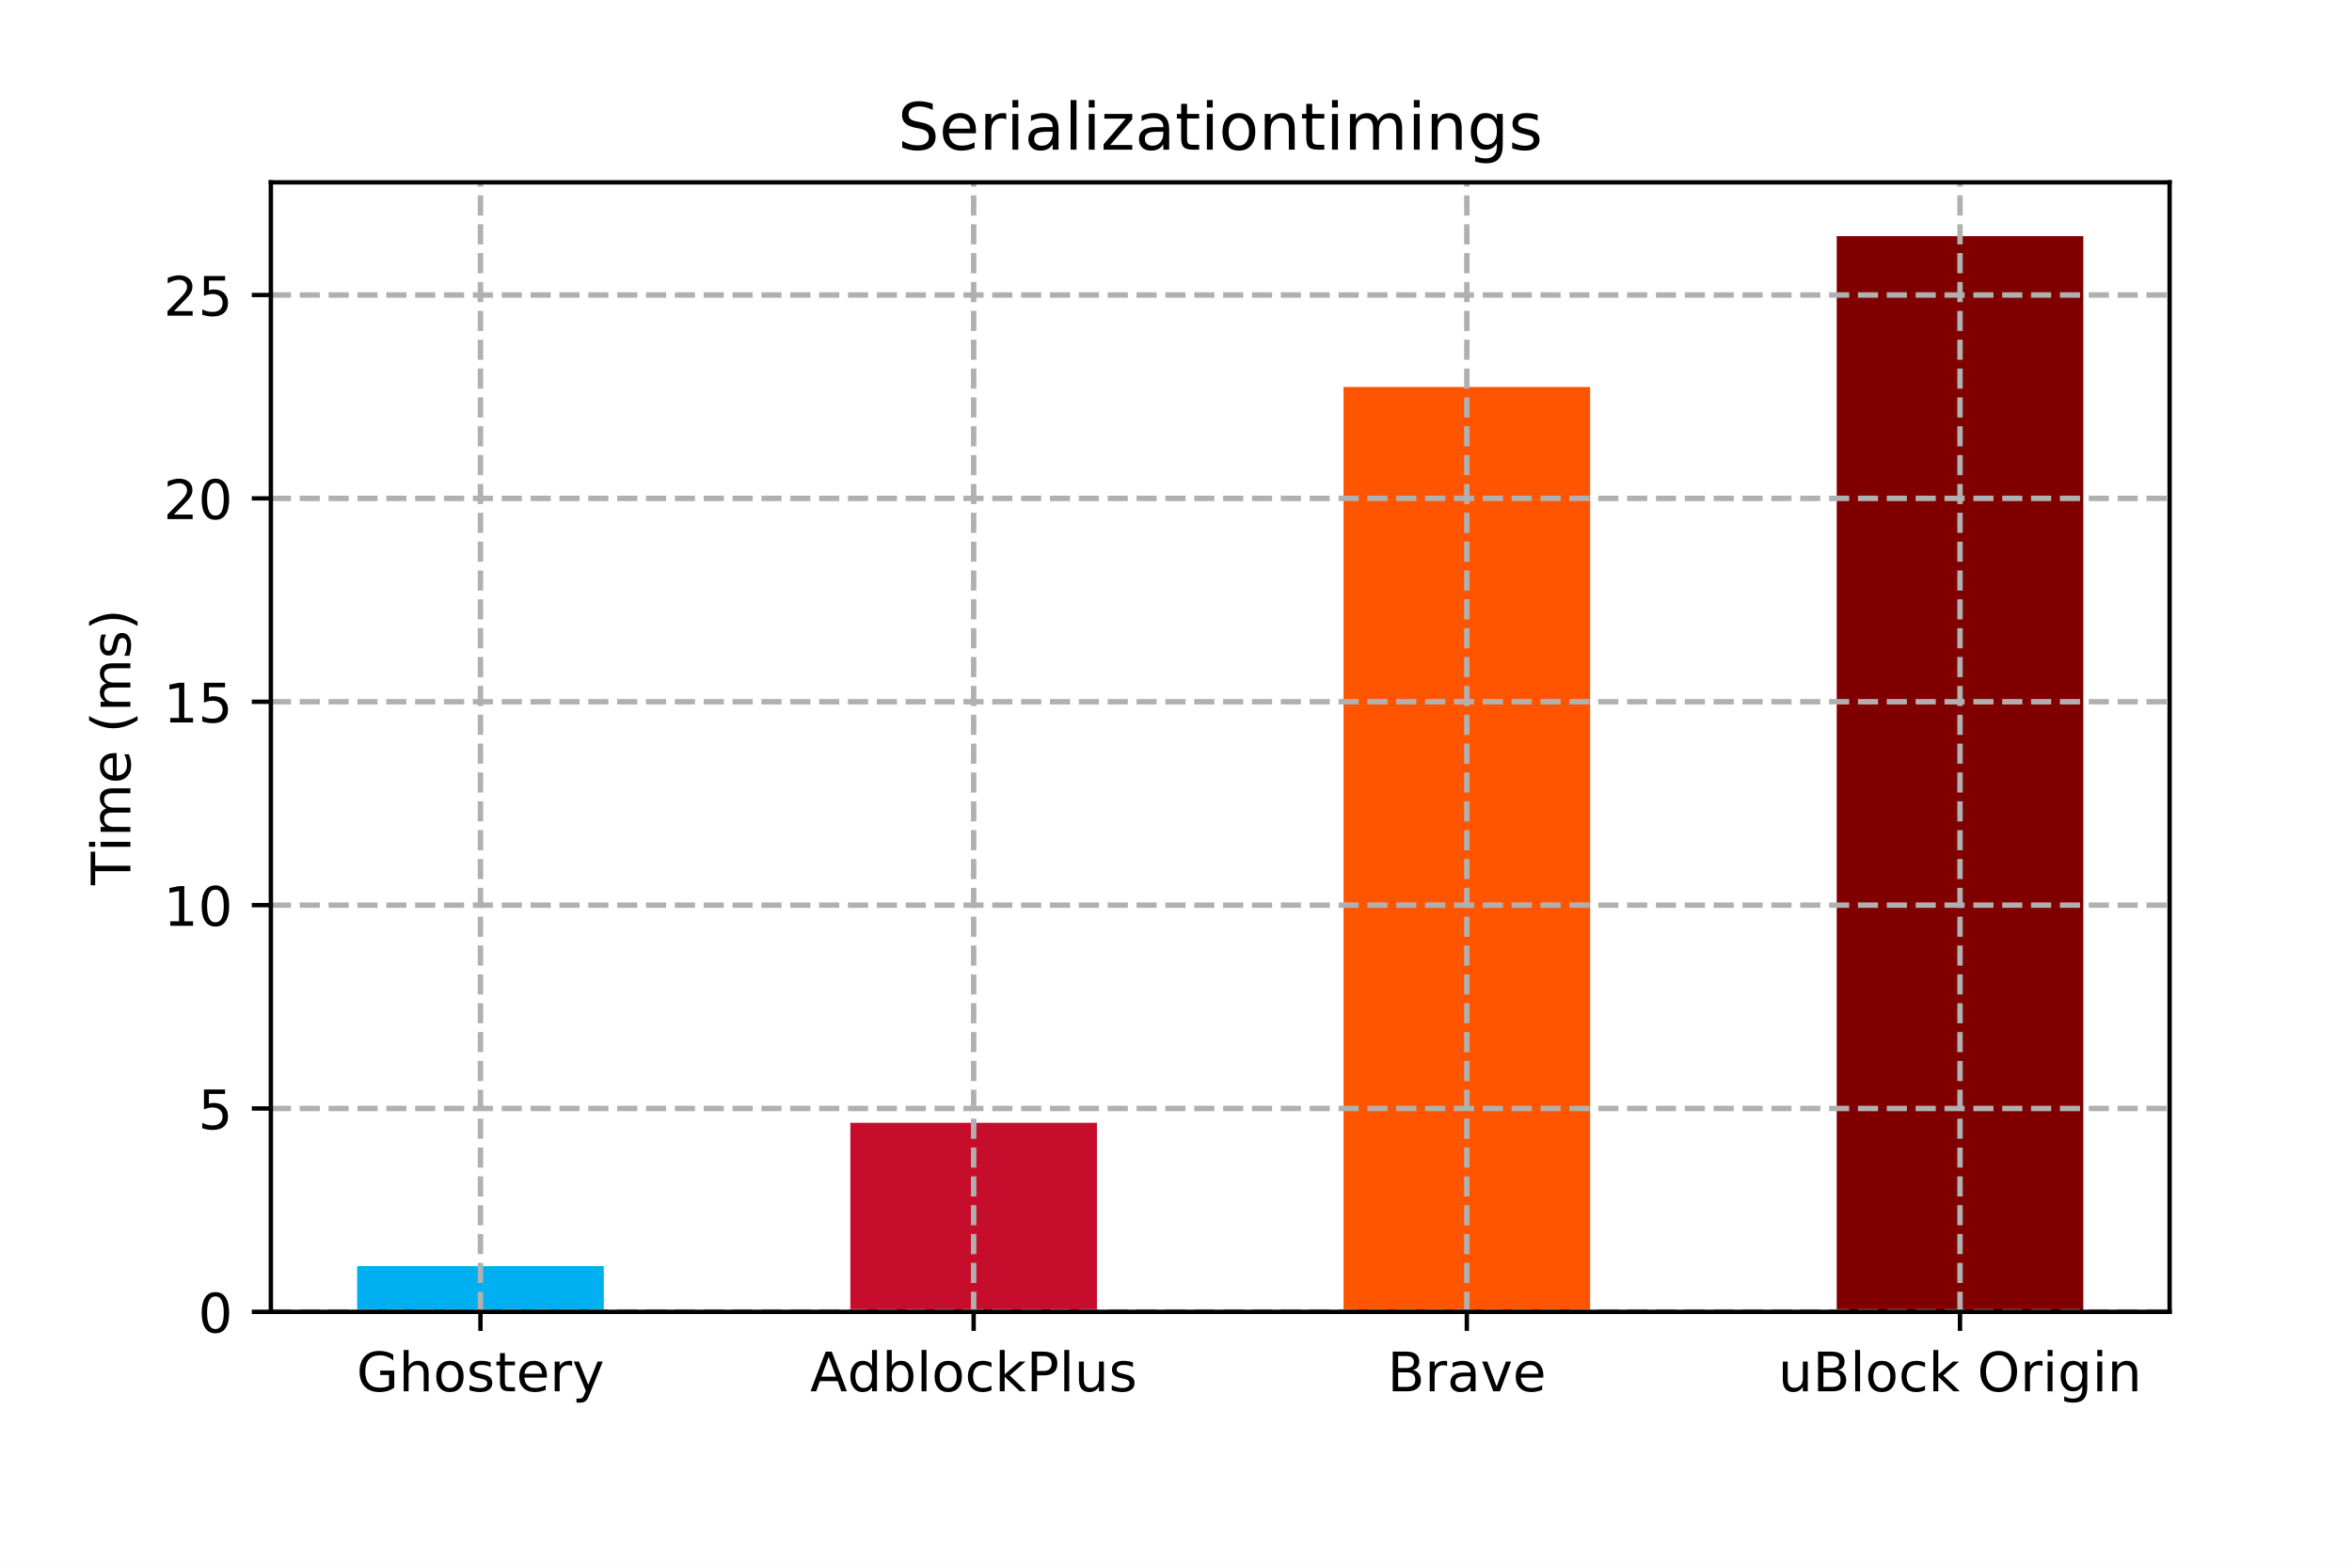
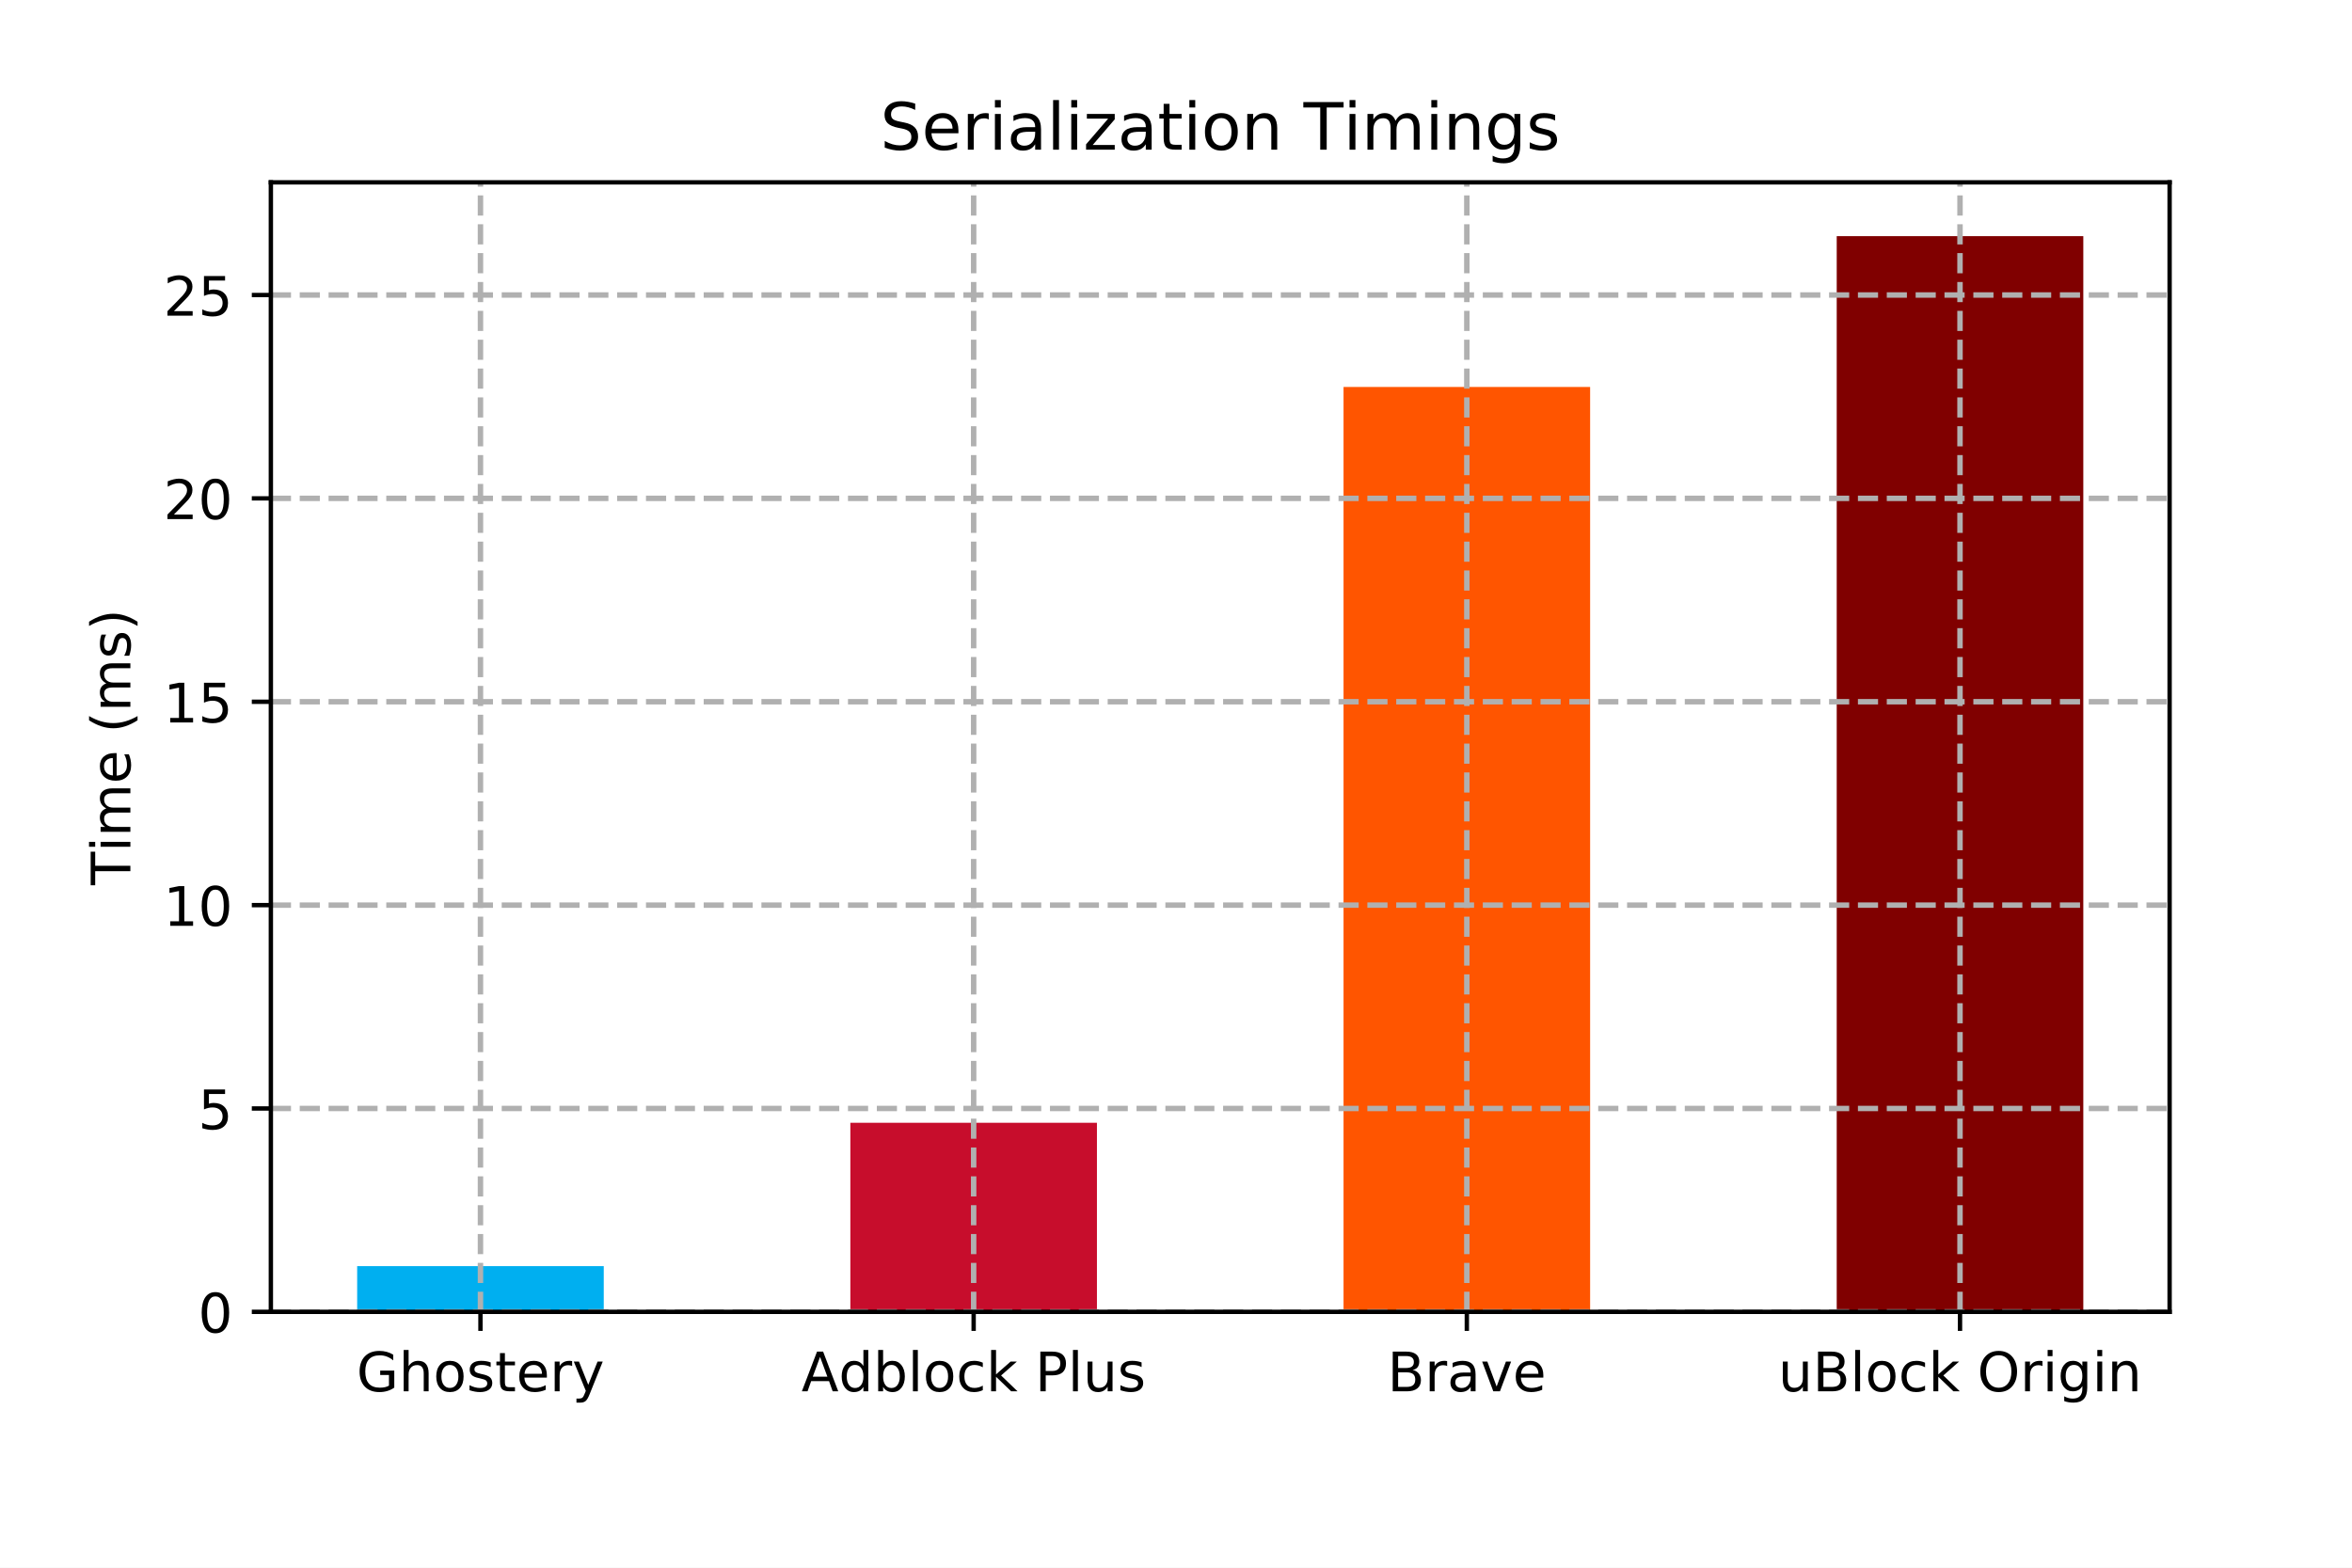
<svg xmlns="http://www.w3.org/2000/svg" xmlns:xlink="http://www.w3.org/1999/xlink" height="288pt" version="1.1" viewBox="0 0 432 288" width="432pt">
  <defs>
    <style type="text/css">
*{stroke-linecap:butt;stroke-linejoin:round;}
  </style>
  </defs>
  <g id="figure_1">
    <g id="patch_1">
      <path d="M 0 288  L 432 288  L 432 0  L 0 0  z " style="fill:#ffffff;" />
    </g>
    <g id="axes_1">
      <g id="patch_2">
        <path d="M 49.75 241  L 398.5 241  L 398.5 33.5  L 49.75 33.5  z " style="fill:#ffffff;" />
      </g>
      <g id="patch_3">
-         <path clip-path="url(#p65780dc16f)" d="M 65.602 241  L 110.894 241  L 110.894 232.597  L 65.602 232.597  z " style="fill:#00aff0;" />
+         <path clip-path="url(#p25b57509da)" d="M 65.602 241  L 110.894 241  L 110.894 232.597  L 65.602 232.597  z " style="fill:#00aff0;" />
      </g>
      <g id="patch_4">
-         <path clip-path="url(#p65780dc16f)" d="M 156.187 241  L 201.479 241  L 201.479 206.265  L 156.187 206.265  z " style="fill:#c70d2c;" />
+         <path clip-path="url(#p25b57509da)" d="M 156.187 241  L 201.479 241  L 201.479 206.265  L 156.187 206.265  z " style="fill:#c70d2c;" />
      </g>
      <g id="patch_5">
-         <path clip-path="url(#p65780dc16f)" d="M 246.771 241  L 292.063 241  L 292.063 71.087  L 246.771 71.087  z " style="fill:#ff5500;" />
+         <path clip-path="url(#p25b57509da)" d="M 246.771 241  L 292.063 241  L 292.063 71.087  L 246.771 71.087  z " style="fill:#ff5500;" />
      </g>
      <g id="patch_6">
-         <path clip-path="url(#p65780dc16f)" d="M 337.356 241  L 382.648 241  L 382.648 43.381  L 337.356 43.381  z " style="fill:#800000;" />
+         <path clip-path="url(#p25b57509da)" d="M 337.356 241  L 382.648 241  L 382.648 43.381  L 337.356 43.381  z " style="fill:#800000;" />
      </g>
      <g id="matplotlib.axis_1">
        <g id="xtick_1">
          <g id="line2d_1">
-             <path clip-path="url(#p65780dc16f)" d="M 88.248 241  L 88.248 33.5  " style="fill:none;stroke:#b0b0b0;stroke-dasharray:3.7,1.6;stroke-dashoffset:0;" />
+             <path clip-path="url(#p25b57509da)" d="M 88.248 241  L 88.248 33.5  " style="fill:none;stroke:#b0b0b0;stroke-dasharray:3.7,1.6;stroke-dashoffset:0;" />
          </g>
          <g id="line2d_2">
            <defs>
-               <path d="M 0 0  L 0 3.5  " id="m079c05d42f" style="stroke:#000000;stroke-width:0.8;" />
-             </defs>
-             <g>
-               <use style="stroke:#000000;stroke-width:0.8;" x="88.248" xlink:href="#m079c05d42f" y="241" />
+               <path d="M 0 0  L 0 3.5  " id="m87b16449c4" style="stroke:#000000;stroke-width:0.8;" />
+             </defs>
+             <g>
+               <use style="stroke:#000000;stroke-width:0.8;" x="88.248" xlink:href="#m87b16449c4" y="241" />
            </g>
          </g>
          <g id="text_1">
            <defs>
              <path d="M 59.516 10.406  L 59.516 29.984  L 43.406 29.984  L 43.406 38.094  L 69.281 38.094  L 69.281 6.781  Q 63.578 2.734 56.688 0.656  Q 49.812 -1.422 42 -1.422  Q 24.906 -1.422 15.25 8.562  Q 5.609 18.562 5.609 36.375  Q 5.609 54.25 15.25 64.234  Q 24.906 74.219 42 74.219  Q 49.125 74.219 55.547 72.453  Q 61.969 70.703 67.391 67.281  L 67.391 56.781  Q 61.922 61.422 55.766 63.766  Q 49.609 66.109 42.828 66.109  Q 29.438 66.109 22.719 58.641  Q 16.016 51.172 16.016 36.375  Q 16.016 21.625 22.719 14.156  Q 29.438 6.688 42.828 6.688  Q 48.047 6.688 52.141 7.594  Q 56.25 8.5 59.516 10.406  z " id="DejaVuSans-71" />
              <path d="M 54.891 33.016  L 54.891 0  L 45.906 0  L 45.906 32.719  Q 45.906 40.484 42.875 44.328  Q 39.844 48.188 33.797 48.188  Q 26.516 48.188 22.312 43.547  Q 18.109 38.922 18.109 30.906  L 18.109 0  L 9.078 0  L 9.078 75.984  L 18.109 75.984  L 18.109 46.188  Q 21.344 51.125 25.703 53.562  Q 30.078 56 35.797 56  Q 45.219 56 50.047 50.172  Q 54.891 44.344 54.891 33.016  z " id="DejaVuSans-104" />
              <path d="M 30.609 48.391  Q 23.391 48.391 19.188 42.75  Q 14.984 37.109 14.984 27.297  Q 14.984 17.484 19.156 11.844  Q 23.344 6.203 30.609 6.203  Q 37.797 6.203 41.984 11.859  Q 46.188 17.531 46.188 27.297  Q 46.188 37.016 41.984 42.703  Q 37.797 48.391 30.609 48.391  z M 30.609 56  Q 42.328 56 49.016 48.375  Q 55.719 40.766 55.719 27.297  Q 55.719 13.875 49.016 6.219  Q 42.328 -1.422 30.609 -1.422  Q 18.844 -1.422 12.172 6.219  Q 5.516 13.875 5.516 27.297  Q 5.516 40.766 12.172 48.375  Q 18.844 56 30.609 56  z " id="DejaVuSans-111" />
              <path d="M 44.281 53.078  L 44.281 44.578  Q 40.484 46.531 36.375 47.5  Q 32.281 48.484 27.875 48.484  Q 21.188 48.484 17.844 46.438  Q 14.5 44.391 14.5 40.281  Q 14.5 37.156 16.891 35.375  Q 19.281 33.594 26.516 31.984  L 29.594 31.297  Q 39.156 29.25 43.188 25.516  Q 47.219 21.781 47.219 15.094  Q 47.219 7.469 41.188 3.016  Q 35.156 -1.422 24.609 -1.422  Q 20.219 -1.422 15.453 -0.562  Q 10.688 0.297 5.422 2  L 5.422 11.281  Q 10.406 8.688 15.234 7.391  Q 20.062 6.109 24.812 6.109  Q 31.156 6.109 34.562 8.281  Q 37.984 10.453 37.984 14.406  Q 37.984 18.062 35.516 20.016  Q 33.062 21.969 24.703 23.781  L 21.578 24.516  Q 13.234 26.266 9.516 29.906  Q 5.812 33.547 5.812 39.891  Q 5.812 47.609 11.281 51.797  Q 16.75 56 26.812 56  Q 31.781 56 36.172 55.266  Q 40.578 54.547 44.281 53.078  z " id="DejaVuSans-115" />
              <path d="M 18.312 70.219  L 18.312 54.688  L 36.812 54.688  L 36.812 47.703  L 18.312 47.703  L 18.312 18.016  Q 18.312 11.328 20.141 9.422  Q 21.969 7.516 27.594 7.516  L 36.812 7.516  L 36.812 0  L 27.594 0  Q 17.188 0 13.234 3.875  Q 9.281 7.766 9.281 18.016  L 9.281 47.703  L 2.688 47.703  L 2.688 54.688  L 9.281 54.688  L 9.281 70.219  z " id="DejaVuSans-116" />
              <path d="M 56.203 29.594  L 56.203 25.203  L 14.891 25.203  Q 15.484 15.922 20.484 11.062  Q 25.484 6.203 34.422 6.203  Q 39.594 6.203 44.453 7.469  Q 49.312 8.734 54.109 11.281  L 54.109 2.781  Q 49.266 0.734 44.188 -0.344  Q 39.109 -1.422 33.891 -1.422  Q 20.797 -1.422 13.156 6.188  Q 5.516 13.812 5.516 26.812  Q 5.516 40.234 12.766 48.109  Q 20.016 56 32.328 56  Q 43.359 56 49.781 48.891  Q 56.203 41.797 56.203 29.594  z M 47.219 32.234  Q 47.125 39.594 43.094 43.984  Q 39.062 48.391 32.422 48.391  Q 24.906 48.391 20.391 44.141  Q 15.875 39.891 15.188 32.172  z " id="DejaVuSans-101" />
              <path d="M 41.109 46.297  Q 39.594 47.172 37.812 47.578  Q 36.031 48 33.891 48  Q 26.266 48 22.188 43.047  Q 18.109 38.094 18.109 28.812  L 18.109 0  L 9.078 0  L 9.078 54.688  L 18.109 54.688  L 18.109 46.188  Q 20.953 51.172 25.484 53.578  Q 30.031 56 36.531 56  Q 37.453 56 38.578 55.875  Q 39.703 55.766 41.062 55.516  z " id="DejaVuSans-114" />
              <path d="M 32.172 -5.078  Q 28.375 -14.844 24.75 -17.812  Q 21.141 -20.797 15.094 -20.797  L 7.906 -20.797  L 7.906 -13.281  L 13.188 -13.281  Q 16.891 -13.281 18.938 -11.516  Q 21 -9.766 23.484 -3.219  L 25.094 0.875  L 2.984 54.688  L 12.5 54.688  L 29.594 11.922  L 46.688 54.688  L 56.203 54.688  z " id="DejaVuSans-121" />
            </defs>
            <g transform="translate(65.48978 255.5984)scale(0.1 -0.1)">
              <use xlink:href="#DejaVuSans-71" />
              <use x="77.49" xlink:href="#DejaVuSans-104" />
              <use x="140.869" xlink:href="#DejaVuSans-111" />
              <use x="202.051" xlink:href="#DejaVuSans-115" />
              <use x="254.15" xlink:href="#DejaVuSans-116" />
              <use x="293.359" xlink:href="#DejaVuSans-101" />
              <use x="354.883" xlink:href="#DejaVuSans-114" />
              <use x="395.996" xlink:href="#DejaVuSans-121" />
            </g>
          </g>
        </g>
        <g id="xtick_2">
          <g id="line2d_3">
-             <path clip-path="url(#p65780dc16f)" d="M 178.833 241  L 178.833 33.5  " style="fill:none;stroke:#b0b0b0;stroke-dasharray:3.7,1.6;stroke-dashoffset:0;" />
+             <path clip-path="url(#p25b57509da)" d="M 178.833 241  L 178.833 33.5  " style="fill:none;stroke:#b0b0b0;stroke-dasharray:3.7,1.6;stroke-dashoffset:0;" />
          </g>
          <g id="line2d_4">
            <g>
-               <use style="stroke:#000000;stroke-width:0.8;" x="178.833" xlink:href="#m079c05d42f" y="241" />
+               <use style="stroke:#000000;stroke-width:0.8;" x="178.833" xlink:href="#m87b16449c4" y="241" />
            </g>
          </g>
          <g id="text_2">
            <defs>
              <path d="M 34.188 63.188  L 20.797 26.906  L 47.609 26.906  z M 28.609 72.906  L 39.797 72.906  L 67.578 0  L 57.328 0  L 50.688 18.703  L 17.828 18.703  L 11.188 0  L 0.781 0  z " id="DejaVuSans-65" />
              <path d="M 45.406 46.391  L 45.406 75.984  L 54.391 75.984  L 54.391 0  L 45.406 0  L 45.406 8.203  Q 42.578 3.328 38.25 0.953  Q 33.938 -1.422 27.875 -1.422  Q 17.969 -1.422 11.734 6.484  Q 5.516 14.406 5.516 27.297  Q 5.516 40.188 11.734 48.094  Q 17.969 56 27.875 56  Q 33.938 56 38.25 53.625  Q 42.578 51.266 45.406 46.391  z M 14.797 27.297  Q 14.797 17.391 18.875 11.75  Q 22.953 6.109 30.078 6.109  Q 37.203 6.109 41.297 11.75  Q 45.406 17.391 45.406 27.297  Q 45.406 37.203 41.297 42.844  Q 37.203 48.484 30.078 48.484  Q 22.953 48.484 18.875 42.844  Q 14.797 37.203 14.797 27.297  z " id="DejaVuSans-100" />
              <path d="M 48.688 27.297  Q 48.688 37.203 44.609 42.844  Q 40.531 48.484 33.406 48.484  Q 26.266 48.484 22.188 42.844  Q 18.109 37.203 18.109 27.297  Q 18.109 17.391 22.188 11.75  Q 26.266 6.109 33.406 6.109  Q 40.531 6.109 44.609 11.75  Q 48.688 17.391 48.688 27.297  z M 18.109 46.391  Q 20.953 51.266 25.266 53.625  Q 29.594 56 35.594 56  Q 45.562 56 51.781 48.094  Q 58.016 40.188 58.016 27.297  Q 58.016 14.406 51.781 6.484  Q 45.562 -1.422 35.594 -1.422  Q 29.594 -1.422 25.266 0.953  Q 20.953 3.328 18.109 8.203  L 18.109 0  L 9.078 0  L 9.078 75.984  L 18.109 75.984  z " id="DejaVuSans-98" />
              <path d="M 9.422 75.984  L 18.406 75.984  L 18.406 0  L 9.422 0  z " id="DejaVuSans-108" />
              <path d="M 48.781 52.594  L 48.781 44.188  Q 44.969 46.297 41.141 47.344  Q 37.312 48.391 33.406 48.391  Q 24.656 48.391 19.812 42.844  Q 14.984 37.312 14.984 27.297  Q 14.984 17.281 19.812 11.734  Q 24.656 6.203 33.406 6.203  Q 37.312 6.203 41.141 7.25  Q 44.969 8.297 48.781 10.406  L 48.781 2.094  Q 45.016 0.344 40.984 -0.531  Q 36.969 -1.422 32.422 -1.422  Q 20.062 -1.422 12.781 6.344  Q 5.516 14.109 5.516 27.297  Q 5.516 40.672 12.859 48.328  Q 20.219 56 33.016 56  Q 37.156 56 41.109 55.141  Q 45.062 54.297 48.781 52.594  z " id="DejaVuSans-99" />
              <path d="M 9.078 75.984  L 18.109 75.984  L 18.109 31.109  L 44.922 54.688  L 56.391 54.688  L 27.391 29.109  L 57.625 0  L 45.906 0  L 18.109 26.703  L 18.109 0  L 9.078 0  z " id="DejaVuSans-107" />
+               <path id="DejaVuSans-32" />
              <path d="M 19.672 64.797  L 19.672 37.406  L 32.078 37.406  Q 38.969 37.406 42.719 40.969  Q 46.484 44.531 46.484 51.125  Q 46.484 57.672 42.719 61.234  Q 38.969 64.797 32.078 64.797  z M 9.812 72.906  L 32.078 72.906  Q 44.344 72.906 50.609 67.359  Q 56.891 61.812 56.891 51.125  Q 56.891 40.328 50.609 34.812  Q 44.344 29.297 32.078 29.297  L 19.672 29.297  L 19.672 0  L 9.812 0  z " id="DejaVuSans-80" />
              <path d="M 8.5 21.578  L 8.5 54.688  L 17.484 54.688  L 17.484 21.922  Q 17.484 14.156 20.5 10.266  Q 23.531 6.391 29.594 6.391  Q 36.859 6.391 41.078 11.031  Q 45.312 15.672 45.312 23.688  L 45.312 54.688  L 54.297 54.688  L 54.297 0  L 45.312 0  L 45.312 8.406  Q 42.047 3.422 37.719 1  Q 33.406 -1.422 27.688 -1.422  Q 18.266 -1.422 13.375 4.438  Q 8.5 10.297 8.5 21.578  z M 31.109 56  z " id="DejaVuSans-117" />
            </defs>
-             <g transform="translate(148.7945 255.5984)scale(0.1 -0.1)">
+             <g transform="translate(147.2054 255.5984)scale(0.1 -0.1)">
              <use xlink:href="#DejaVuSans-65" />
              <use x="68.393" xlink:href="#DejaVuSans-100" />
              <use x="131.869" xlink:href="#DejaVuSans-98" />
              <use x="195.346" xlink:href="#DejaVuSans-108" />
              <use x="223.129" xlink:href="#DejaVuSans-111" />
              <use x="284.311" xlink:href="#DejaVuSans-99" />
              <use x="339.291" xlink:href="#DejaVuSans-107" />
-               <use x="397.201" xlink:href="#DejaVuSans-80" />
-               <use x="457.504" xlink:href="#DejaVuSans-108" />
-               <use x="485.287" xlink:href="#DejaVuSans-117" />
-               <use x="548.666" xlink:href="#DejaVuSans-115" />
+               <use x="397.201" xlink:href="#DejaVuSans-32" />
+               <use x="428.988" xlink:href="#DejaVuSans-80" />
+               <use x="489.291" xlink:href="#DejaVuSans-108" />
+               <use x="517.074" xlink:href="#DejaVuSans-117" />
+               <use x="580.453" xlink:href="#DejaVuSans-115" />
            </g>
          </g>
        </g>
        <g id="xtick_3">
          <g id="line2d_5">
-             <path clip-path="url(#p65780dc16f)" d="M 269.417 241  L 269.417 33.5  " style="fill:none;stroke:#b0b0b0;stroke-dasharray:3.7,1.6;stroke-dashoffset:0;" />
+             <path clip-path="url(#p25b57509da)" d="M 269.417 241  L 269.417 33.5  " style="fill:none;stroke:#b0b0b0;stroke-dasharray:3.7,1.6;stroke-dashoffset:0;" />
          </g>
          <g id="line2d_6">
            <g>
-               <use style="stroke:#000000;stroke-width:0.8;" x="269.417" xlink:href="#m079c05d42f" y="241" />
+               <use style="stroke:#000000;stroke-width:0.8;" x="269.417" xlink:href="#m87b16449c4" y="241" />
            </g>
          </g>
          <g id="text_3">
            <defs>
              <path d="M 19.672 34.812  L 19.672 8.109  L 35.5 8.109  Q 43.453 8.109 47.281 11.406  Q 51.125 14.703 51.125 21.484  Q 51.125 28.328 47.281 31.562  Q 43.453 34.812 35.5 34.812  z M 19.672 64.797  L 19.672 42.828  L 34.281 42.828  Q 41.5 42.828 45.031 45.531  Q 48.578 48.25 48.578 53.812  Q 48.578 59.328 45.031 62.062  Q 41.5 64.797 34.281 64.797  z M 9.812 72.906  L 35.016 72.906  Q 46.297 72.906 52.391 68.219  Q 58.5 63.531 58.5 54.891  Q 58.5 48.188 55.375 44.234  Q 52.25 40.281 46.188 39.312  Q 53.469 37.75 57.5 32.781  Q 61.531 27.828 61.531 20.406  Q 61.531 10.641 54.891 5.312  Q 48.25 0 35.984 0  L 9.812 0  z " id="DejaVuSans-66" />
              <path d="M 34.281 27.484  Q 23.391 27.484 19.188 25  Q 14.984 22.516 14.984 16.5  Q 14.984 11.719 18.141 8.906  Q 21.297 6.109 26.703 6.109  Q 34.188 6.109 38.703 11.406  Q 43.219 16.703 43.219 25.484  L 43.219 27.484  z M 52.203 31.203  L 52.203 0  L 43.219 0  L 43.219 8.297  Q 40.141 3.328 35.547 0.953  Q 30.953 -1.422 24.312 -1.422  Q 15.922 -1.422 10.953 3.297  Q 6 8.016 6 15.922  Q 6 25.141 12.172 29.828  Q 18.359 34.516 30.609 34.516  L 43.219 34.516  L 43.219 35.406  Q 43.219 41.609 39.141 45  Q 35.062 48.391 27.688 48.391  Q 23 48.391 18.547 47.266  Q 14.109 46.141 10.016 43.891  L 10.016 52.203  Q 14.938 54.109 19.578 55.047  Q 24.219 56 28.609 56  Q 40.484 56 46.344 49.844  Q 52.203 43.703 52.203 31.203  z " id="DejaVuSans-97" />
              <path d="M 2.984 54.688  L 12.5 54.688  L 29.594 8.797  L 46.688 54.688  L 56.203 54.688  L 35.688 0  L 23.484 0  z " id="DejaVuSans-118" />
            </defs>
            <g transform="translate(254.8313 255.5984)scale(0.1 -0.1)">
              <use xlink:href="#DejaVuSans-66" />
              <use x="68.604" xlink:href="#DejaVuSans-114" />
              <use x="109.717" xlink:href="#DejaVuSans-97" />
              <use x="170.996" xlink:href="#DejaVuSans-118" />
              <use x="230.176" xlink:href="#DejaVuSans-101" />
            </g>
          </g>
        </g>
        <g id="xtick_4">
          <g id="line2d_7">
-             <path clip-path="url(#p65780dc16f)" d="M 360.002 241  L 360.002 33.5  " style="fill:none;stroke:#b0b0b0;stroke-dasharray:3.7,1.6;stroke-dashoffset:0;" />
+             <path clip-path="url(#p25b57509da)" d="M 360.002 241  L 360.002 33.5  " style="fill:none;stroke:#b0b0b0;stroke-dasharray:3.7,1.6;stroke-dashoffset:0;" />
          </g>
          <g id="line2d_8">
            <g>
-               <use style="stroke:#000000;stroke-width:0.8;" x="360.002" xlink:href="#m079c05d42f" y="241" />
+               <use style="stroke:#000000;stroke-width:0.8;" x="360.002" xlink:href="#m87b16449c4" y="241" />
            </g>
          </g>
          <g id="text_4">
            <defs>
-               <path id="DejaVuSans-32" />
              <path d="M 39.406 66.219  Q 28.656 66.219 22.328 58.203  Q 16.016 50.203 16.016 36.375  Q 16.016 22.609 22.328 14.594  Q 28.656 6.594 39.406 6.594  Q 50.141 6.594 56.422 14.594  Q 62.703 22.609 62.703 36.375  Q 62.703 50.203 56.422 58.203  Q 50.141 66.219 39.406 66.219  z M 39.406 74.219  Q 54.734 74.219 63.906 63.938  Q 73.094 53.656 73.094 36.375  Q 73.094 19.141 63.906 8.859  Q 54.734 -1.422 39.406 -1.422  Q 24.031 -1.422 14.812 8.828  Q 5.609 19.094 5.609 36.375  Q 5.609 53.656 14.812 63.938  Q 24.031 74.219 39.406 74.219  z " id="DejaVuSans-79" />
              <path d="M 9.422 54.688  L 18.406 54.688  L 18.406 0  L 9.422 0  z M 9.422 75.984  L 18.406 75.984  L 18.406 64.594  L 9.422 64.594  z " id="DejaVuSans-105" />
              <path d="M 45.406 27.984  Q 45.406 37.75 41.375 43.109  Q 37.359 48.484 30.078 48.484  Q 22.859 48.484 18.828 43.109  Q 14.797 37.75 14.797 27.984  Q 14.797 18.266 18.828 12.891  Q 22.859 7.516 30.078 7.516  Q 37.359 7.516 41.375 12.891  Q 45.406 18.266 45.406 27.984  z M 54.391 6.781  Q 54.391 -7.172 48.188 -13.984  Q 42 -20.797 29.203 -20.797  Q 24.469 -20.797 20.266 -20.094  Q 16.062 -19.391 12.109 -17.922  L 12.109 -9.188  Q 16.062 -11.328 19.922 -12.344  Q 23.781 -13.375 27.781 -13.375  Q 36.625 -13.375 41.016 -8.766  Q 45.406 -4.156 45.406 5.172  L 45.406 9.625  Q 42.625 4.781 38.281 2.391  Q 33.938 0 27.875 0  Q 17.828 0 11.672 7.656  Q 5.516 15.328 5.516 27.984  Q 5.516 40.672 11.672 48.328  Q 17.828 56 27.875 56  Q 33.938 56 38.281 53.609  Q 42.625 51.219 45.406 46.391  L 45.406 54.688  L 54.391 54.688  z " id="DejaVuSans-103" />
              <path d="M 54.891 33.016  L 54.891 0  L 45.906 0  L 45.906 32.719  Q 45.906 40.484 42.875 44.328  Q 39.844 48.188 33.797 48.188  Q 26.516 48.188 22.312 43.547  Q 18.109 38.922 18.109 30.906  L 18.109 0  L 9.078 0  L 9.078 54.688  L 18.109 54.688  L 18.109 46.188  Q 21.344 51.125 25.703 53.562  Q 30.078 56 35.797 56  Q 45.219 56 50.047 50.172  Q 54.891 44.344 54.891 33.016  z " id="DejaVuSans-110" />
            </defs>
            <g transform="translate(326.6079 255.5984)scale(0.1 -0.1)">
              <use xlink:href="#DejaVuSans-117" />
              <use x="63.379" xlink:href="#DejaVuSans-66" />
              <use x="131.982" xlink:href="#DejaVuSans-108" />
              <use x="159.766" xlink:href="#DejaVuSans-111" />
              <use x="220.947" xlink:href="#DejaVuSans-99" />
              <use x="275.928" xlink:href="#DejaVuSans-107" />
              <use x="333.838" xlink:href="#DejaVuSans-32" />
              <use x="365.625" xlink:href="#DejaVuSans-79" />
              <use x="444.336" xlink:href="#DejaVuSans-114" />
              <use x="485.449" xlink:href="#DejaVuSans-105" />
              <use x="513.232" xlink:href="#DejaVuSans-103" />
              <use x="576.709" xlink:href="#DejaVuSans-105" />
              <use x="604.492" xlink:href="#DejaVuSans-110" />
            </g>
          </g>
        </g>
      </g>
      <g id="matplotlib.axis_2">
        <g id="ytick_1">
          <g id="line2d_9">
-             <path clip-path="url(#p65780dc16f)" d="M 49.75 241  L 398.5 241  " style="fill:none;stroke:#b0b0b0;stroke-dasharray:3.7,1.6;stroke-dashoffset:0;" />
+             <path clip-path="url(#p25b57509da)" d="M 49.75 241  L 398.5 241  " style="fill:none;stroke:#b0b0b0;stroke-dasharray:3.7,1.6;stroke-dashoffset:0;" />
          </g>
          <g id="line2d_10">
            <defs>
-               <path d="M 0 0  L -3.5 0  " id="m487ef8f4e2" style="stroke:#000000;stroke-width:0.8;" />
-             </defs>
-             <g>
-               <use style="stroke:#000000;stroke-width:0.8;" x="49.75" xlink:href="#m487ef8f4e2" y="241" />
+               <path d="M 0 0  L -3.5 0  " id="m52f0fc235b" style="stroke:#000000;stroke-width:0.8;" />
+             </defs>
+             <g>
+               <use style="stroke:#000000;stroke-width:0.8;" x="49.75" xlink:href="#m52f0fc235b" y="241" />
            </g>
          </g>
          <g id="text_5">
            <defs>
              <path d="M 31.781 66.406  Q 24.172 66.406 20.328 58.906  Q 16.5 51.422 16.5 36.375  Q 16.5 21.391 20.328 13.891  Q 24.172 6.391 31.781 6.391  Q 39.453 6.391 43.281 13.891  Q 47.125 21.391 47.125 36.375  Q 47.125 51.422 43.281 58.906  Q 39.453 66.406 31.781 66.406  z M 31.781 74.219  Q 44.047 74.219 50.516 64.516  Q 56.984 54.828 56.984 36.375  Q 56.984 17.969 50.516 8.266  Q 44.047 -1.422 31.781 -1.422  Q 19.531 -1.422 13.062 8.266  Q 6.594 17.969 6.594 36.375  Q 6.594 54.828 13.062 64.516  Q 19.531 74.219 31.781 74.219  z " id="DejaVuSans-48" />
            </defs>
            <g transform="translate(36.3875 244.7992)scale(0.1 -0.1)">
              <use xlink:href="#DejaVuSans-48" />
            </g>
          </g>
        </g>
        <g id="ytick_2">
          <g id="line2d_11">
-             <path clip-path="url(#p65780dc16f)" d="M 49.75 203.639  L 398.5 203.639  " style="fill:none;stroke:#b0b0b0;stroke-dasharray:3.7,1.6;stroke-dashoffset:0;" />
+             <path clip-path="url(#p25b57509da)" d="M 49.75 203.639  L 398.5 203.639  " style="fill:none;stroke:#b0b0b0;stroke-dasharray:3.7,1.6;stroke-dashoffset:0;" />
          </g>
          <g id="line2d_12">
            <g>
-               <use style="stroke:#000000;stroke-width:0.8;" x="49.75" xlink:href="#m487ef8f4e2" y="203.639" />
+               <use style="stroke:#000000;stroke-width:0.8;" x="49.75" xlink:href="#m52f0fc235b" y="203.639" />
            </g>
          </g>
          <g id="text_6">
            <defs>
              <path d="M 10.797 72.906  L 49.516 72.906  L 49.516 64.594  L 19.828 64.594  L 19.828 46.734  Q 21.969 47.469 24.109 47.828  Q 26.266 48.188 28.422 48.188  Q 40.625 48.188 47.75 41.5  Q 54.891 34.812 54.891 23.391  Q 54.891 11.625 47.562 5.094  Q 40.234 -1.422 26.906 -1.422  Q 22.312 -1.422 17.547 -0.641  Q 12.797 0.141 7.719 1.703  L 7.719 11.625  Q 12.109 9.234 16.797 8.062  Q 21.484 6.891 26.703 6.891  Q 35.156 6.891 40.078 11.328  Q 45.016 15.766 45.016 23.391  Q 45.016 31 40.078 35.438  Q 35.156 39.891 26.703 39.891  Q 22.75 39.891 18.812 39.016  Q 14.891 38.141 10.797 36.281  z " id="DejaVuSans-53" />
            </defs>
            <g transform="translate(36.3875 207.4387)scale(0.1 -0.1)">
              <use xlink:href="#DejaVuSans-53" />
            </g>
          </g>
        </g>
        <g id="ytick_3">
          <g id="line2d_13">
-             <path clip-path="url(#p65780dc16f)" d="M 49.75 166.279  L 398.5 166.279  " style="fill:none;stroke:#b0b0b0;stroke-dasharray:3.7,1.6;stroke-dashoffset:0;" />
+             <path clip-path="url(#p25b57509da)" d="M 49.75 166.279  L 398.5 166.279  " style="fill:none;stroke:#b0b0b0;stroke-dasharray:3.7,1.6;stroke-dashoffset:0;" />
          </g>
          <g id="line2d_14">
            <g>
-               <use style="stroke:#000000;stroke-width:0.8;" x="49.75" xlink:href="#m487ef8f4e2" y="166.279" />
+               <use style="stroke:#000000;stroke-width:0.8;" x="49.75" xlink:href="#m52f0fc235b" y="166.279" />
            </g>
          </g>
          <g id="text_7">
            <defs>
              <path d="M 12.406 8.297  L 28.516 8.297  L 28.516 63.922  L 10.984 60.406  L 10.984 69.391  L 28.422 72.906  L 38.281 72.906  L 38.281 8.297  L 54.391 8.297  L 54.391 0  L 12.406 0  z " id="DejaVuSans-49" />
            </defs>
            <g transform="translate(30.025 170.0782)scale(0.1 -0.1)">
              <use xlink:href="#DejaVuSans-49" />
              <use x="63.623" xlink:href="#DejaVuSans-48" />
            </g>
          </g>
        </g>
        <g id="ytick_4">
          <g id="line2d_15">
-             <path clip-path="url(#p65780dc16f)" d="M 49.75 128.918  L 398.5 128.918  " style="fill:none;stroke:#b0b0b0;stroke-dasharray:3.7,1.6;stroke-dashoffset:0;" />
+             <path clip-path="url(#p25b57509da)" d="M 49.75 128.918  L 398.5 128.918  " style="fill:none;stroke:#b0b0b0;stroke-dasharray:3.7,1.6;stroke-dashoffset:0;" />
          </g>
          <g id="line2d_16">
            <g>
-               <use style="stroke:#000000;stroke-width:0.8;" x="49.75" xlink:href="#m487ef8f4e2" y="128.918" />
+               <use style="stroke:#000000;stroke-width:0.8;" x="49.75" xlink:href="#m52f0fc235b" y="128.918" />
            </g>
          </g>
          <g id="text_8">
            <g transform="translate(30.025 132.7176)scale(0.1 -0.1)">
              <use xlink:href="#DejaVuSans-49" />
              <use x="63.623" xlink:href="#DejaVuSans-53" />
            </g>
          </g>
        </g>
        <g id="ytick_5">
          <g id="line2d_17">
-             <path clip-path="url(#p65780dc16f)" d="M 49.75 91.558  L 398.5 91.558  " style="fill:none;stroke:#b0b0b0;stroke-dasharray:3.7,1.6;stroke-dashoffset:0;" />
+             <path clip-path="url(#p25b57509da)" d="M 49.75 91.558  L 398.5 91.558  " style="fill:none;stroke:#b0b0b0;stroke-dasharray:3.7,1.6;stroke-dashoffset:0;" />
          </g>
          <g id="line2d_18">
            <g>
-               <use style="stroke:#000000;stroke-width:0.8;" x="49.75" xlink:href="#m487ef8f4e2" y="91.558" />
+               <use style="stroke:#000000;stroke-width:0.8;" x="49.75" xlink:href="#m52f0fc235b" y="91.558" />
            </g>
          </g>
          <g id="text_9">
            <defs>
              <path d="M 19.188 8.297  L 53.609 8.297  L 53.609 0  L 7.328 0  L 7.328 8.297  Q 12.938 14.109 22.625 23.891  Q 32.328 33.688 34.812 36.531  Q 39.547 41.844 41.422 45.531  Q 43.312 49.219 43.312 52.781  Q 43.312 58.594 39.234 62.25  Q 35.156 65.922 28.609 65.922  Q 23.969 65.922 18.812 64.312  Q 13.672 62.703 7.812 59.422  L 7.812 69.391  Q 13.766 71.781 18.938 73  Q 24.125 74.219 28.422 74.219  Q 39.75 74.219 46.484 68.547  Q 53.219 62.891 53.219 53.422  Q 53.219 48.922 51.531 44.891  Q 49.859 40.875 45.406 35.406  Q 44.188 33.984 37.641 27.219  Q 31.109 20.453 19.188 8.297  z " id="DejaVuSans-50" />
            </defs>
            <g transform="translate(30.025 95.35711)scale(0.1 -0.1)">
              <use xlink:href="#DejaVuSans-50" />
              <use x="63.623" xlink:href="#DejaVuSans-48" />
            </g>
          </g>
        </g>
        <g id="ytick_6">
          <g id="line2d_19">
-             <path clip-path="url(#p65780dc16f)" d="M 49.75 54.197  L 398.5 54.197  " style="fill:none;stroke:#b0b0b0;stroke-dasharray:3.7,1.6;stroke-dashoffset:0;" />
+             <path clip-path="url(#p25b57509da)" d="M 49.75 54.197  L 398.5 54.197  " style="fill:none;stroke:#b0b0b0;stroke-dasharray:3.7,1.6;stroke-dashoffset:0;" />
          </g>
          <g id="line2d_20">
            <g>
-               <use style="stroke:#000000;stroke-width:0.8;" x="49.75" xlink:href="#m487ef8f4e2" y="54.197" />
+               <use style="stroke:#000000;stroke-width:0.8;" x="49.75" xlink:href="#m52f0fc235b" y="54.197" />
            </g>
          </g>
          <g id="text_10">
            <g transform="translate(30.025 57.99658)scale(0.1 -0.1)">
              <use xlink:href="#DejaVuSans-50" />
              <use x="63.623" xlink:href="#DejaVuSans-53" />
            </g>
          </g>
        </g>
        <g id="text_11">
          <defs>
            <path d="M -0.297 72.906  L 61.375 72.906  L 61.375 64.594  L 35.5 64.594  L 35.5 0  L 25.594 0  L 25.594 64.594  L -0.297 64.594  z " id="DejaVuSans-84" />
            <path d="M 52 44.188  Q 55.375 50.25 60.062 53.125  Q 64.75 56 71.094 56  Q 79.641 56 84.281 50.016  Q 88.922 44.047 88.922 33.016  L 88.922 0  L 79.891 0  L 79.891 32.719  Q 79.891 40.578 77.094 44.375  Q 74.312 48.188 68.609 48.188  Q 61.625 48.188 57.562 43.547  Q 53.516 38.922 53.516 30.906  L 53.516 0  L 44.484 0  L 44.484 32.719  Q 44.484 40.625 41.703 44.406  Q 38.922 48.188 33.109 48.188  Q 26.219 48.188 22.156 43.531  Q 18.109 38.875 18.109 30.906  L 18.109 0  L 9.078 0  L 9.078 54.688  L 18.109 54.688  L 18.109 46.188  Q 21.188 51.219 25.484 53.609  Q 29.781 56 35.688 56  Q 41.656 56 45.828 52.969  Q 50 49.953 52 44.188  z " id="DejaVuSans-109" />
            <path d="M 31 75.875  Q 24.469 64.656 21.281 53.656  Q 18.109 42.672 18.109 31.391  Q 18.109 20.125 21.312 9.062  Q 24.516 -2 31 -13.188  L 23.188 -13.188  Q 15.875 -1.703 12.234 9.375  Q 8.594 20.453 8.594 31.391  Q 8.594 42.281 12.203 53.312  Q 15.828 64.359 23.188 75.875  z " id="DejaVuSans-40" />
            <path d="M 8.016 75.875  L 15.828 75.875  Q 23.141 64.359 26.781 53.312  Q 30.422 42.281 30.422 31.391  Q 30.422 20.453 26.781 9.375  Q 23.141 -1.703 15.828 -13.188  L 8.016 -13.188  Q 14.5 -2 17.703 9.062  Q 20.906 20.125 20.906 31.391  Q 20.906 42.672 17.703 53.656  Q 14.5 64.656 8.016 75.875  z " id="DejaVuSans-41" />
          </defs>
          <g transform="translate(23.94531 162.6031)rotate(-90)scale(0.1 -0.1)">
            <use xlink:href="#DejaVuSans-84" />
            <use x="61.037" xlink:href="#DejaVuSans-105" />
            <use x="88.82" xlink:href="#DejaVuSans-109" />
            <use x="186.232" xlink:href="#DejaVuSans-101" />
            <use x="247.756" xlink:href="#DejaVuSans-32" />
            <use x="279.543" xlink:href="#DejaVuSans-40" />
            <use x="318.557" xlink:href="#DejaVuSans-109" />
            <use x="415.969" xlink:href="#DejaVuSans-115" />
            <use x="468.068" xlink:href="#DejaVuSans-41" />
          </g>
        </g>
      </g>
      <g id="patch_7">
        <path d="M 49.75 241  L 49.75 33.5  " style="fill:none;stroke:#000000;stroke-linecap:square;stroke-linejoin:miter;stroke-width:0.8;" />
      </g>
      <g id="patch_8">
        <path d="M 398.5 241  L 398.5 33.5  " style="fill:none;stroke:#000000;stroke-linecap:square;stroke-linejoin:miter;stroke-width:0.8;" />
      </g>
      <g id="patch_9">
        <path d="M 49.75 241  L 398.5 241  " style="fill:none;stroke:#000000;stroke-linecap:square;stroke-linejoin:miter;stroke-width:0.8;" />
      </g>
      <g id="patch_10">
        <path d="M 49.75 33.5  L 398.5 33.5  " style="fill:none;stroke:#000000;stroke-linecap:square;stroke-linejoin:miter;stroke-width:0.8;" />
      </g>
      <g id="text_12">
        <defs>
          <path d="M 53.516 70.516  L 53.516 60.891  Q 47.906 63.578 42.922 64.891  Q 37.938 66.219 33.297 66.219  Q 25.25 66.219 20.875 63.094  Q 16.5 59.969 16.5 54.203  Q 16.5 49.359 19.406 46.891  Q 22.312 44.438 30.422 42.922  L 36.375 41.703  Q 47.406 39.594 52.656 34.297  Q 57.906 29 57.906 20.125  Q 57.906 9.516 50.797 4.047  Q 43.703 -1.422 29.984 -1.422  Q 24.812 -1.422 18.969 -0.25  Q 13.141 0.922 6.891 3.219  L 6.891 13.375  Q 12.891 10.016 18.656 8.297  Q 24.422 6.594 29.984 6.594  Q 38.422 6.594 43.016 9.906  Q 47.609 13.234 47.609 19.391  Q 47.609 24.75 44.312 27.781  Q 41.016 30.812 33.5 32.328  L 27.484 33.5  Q 16.453 35.688 11.516 40.375  Q 6.594 45.062 6.594 53.422  Q 6.594 63.094 13.406 68.656  Q 20.219 74.219 32.172 74.219  Q 37.312 74.219 42.625 73.281  Q 47.953 72.359 53.516 70.516  z " id="DejaVuSans-83" />
          <path d="M 5.516 54.688  L 48.188 54.688  L 48.188 46.484  L 14.406 7.172  L 48.188 7.172  L 48.188 0  L 4.297 0  L 4.297 8.203  L 38.094 47.516  L 5.516 47.516  z " id="DejaVuSans-122" />
        </defs>
-         <g transform="translate(164.8938 27.5)scale(0.12 -0.12)">
+         <g transform="translate(161.6772 27.5)scale(0.12 -0.12)">
          <use xlink:href="#DejaVuSans-83" />
          <use x="63.477" xlink:href="#DejaVuSans-101" />
          <use x="125" xlink:href="#DejaVuSans-114" />
          <use x="166.113" xlink:href="#DejaVuSans-105" />
          <use x="193.896" xlink:href="#DejaVuSans-97" />
          <use x="255.176" xlink:href="#DejaVuSans-108" />
          <use x="282.959" xlink:href="#DejaVuSans-105" />
          <use x="310.742" xlink:href="#DejaVuSans-122" />
          <use x="363.232" xlink:href="#DejaVuSans-97" />
          <use x="424.512" xlink:href="#DejaVuSans-116" />
          <use x="463.721" xlink:href="#DejaVuSans-105" />
          <use x="491.504" xlink:href="#DejaVuSans-111" />
          <use x="552.686" xlink:href="#DejaVuSans-110" />
-           <use x="616.064" xlink:href="#DejaVuSans-116" />
-           <use x="655.273" xlink:href="#DejaVuSans-105" />
-           <use x="683.057" xlink:href="#DejaVuSans-109" />
-           <use x="780.469" xlink:href="#DejaVuSans-105" />
-           <use x="808.252" xlink:href="#DejaVuSans-110" />
-           <use x="871.631" xlink:href="#DejaVuSans-103" />
-           <use x="935.107" xlink:href="#DejaVuSans-115" />
+           <use x="616.064" xlink:href="#DejaVuSans-32" />
+           <use x="647.852" xlink:href="#DejaVuSans-84" />
+           <use x="708.889" xlink:href="#DejaVuSans-105" />
+           <use x="736.672" xlink:href="#DejaVuSans-109" />
+           <use x="834.084" xlink:href="#DejaVuSans-105" />
+           <use x="861.867" xlink:href="#DejaVuSans-110" />
+           <use x="925.246" xlink:href="#DejaVuSans-103" />
+           <use x="988.723" xlink:href="#DejaVuSans-115" />
        </g>
      </g>
    </g>
  </g>
  <defs>
-     <clipPath id="p65780dc16f">
+     <clipPath id="p25b57509da">
      <rect height="207.5" width="348.75" x="49.75" y="33.5" />
    </clipPath>
  </defs>
</svg>
